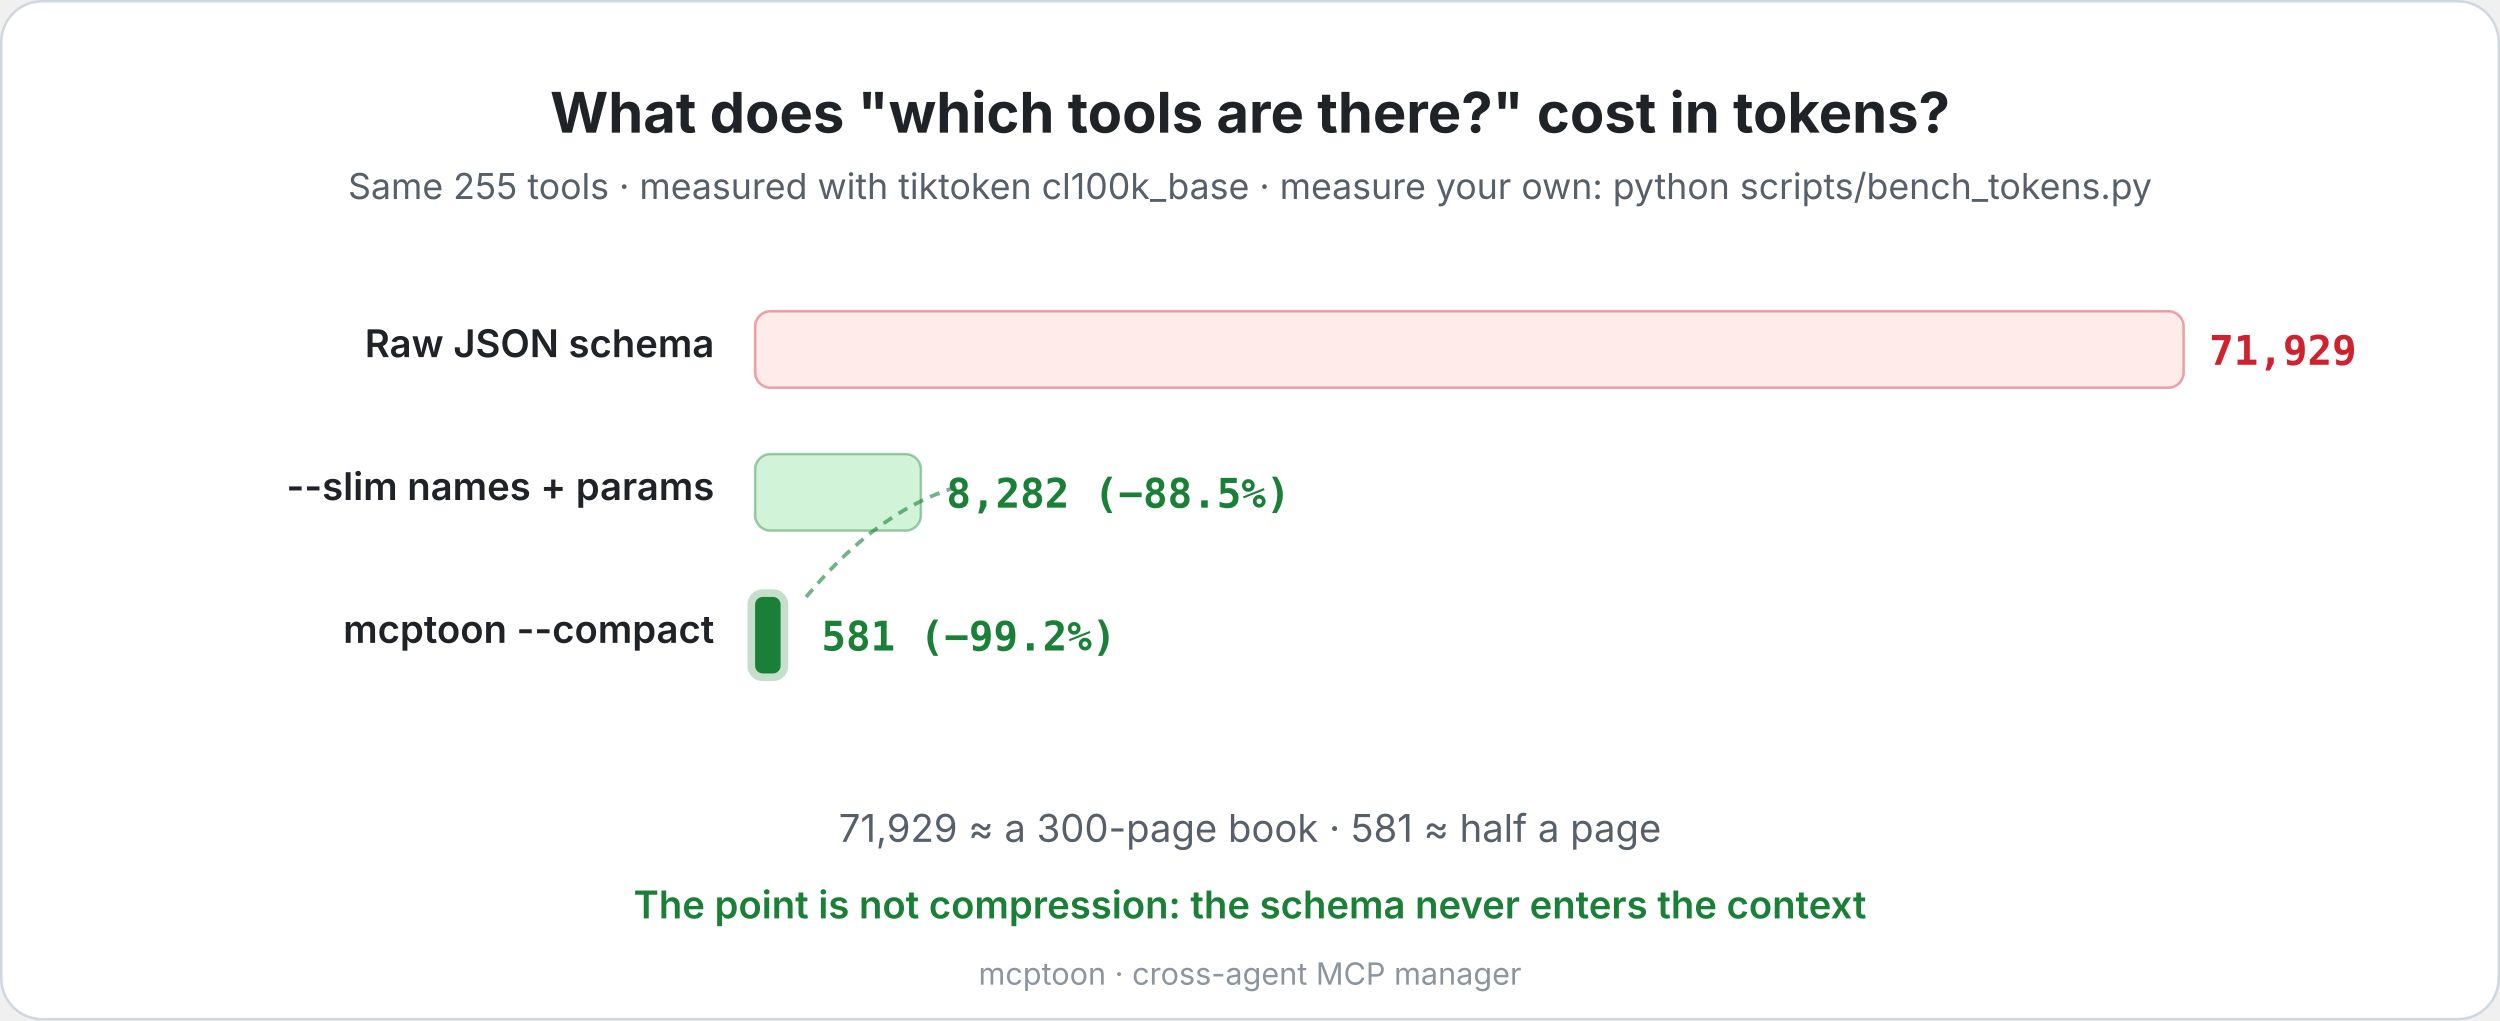
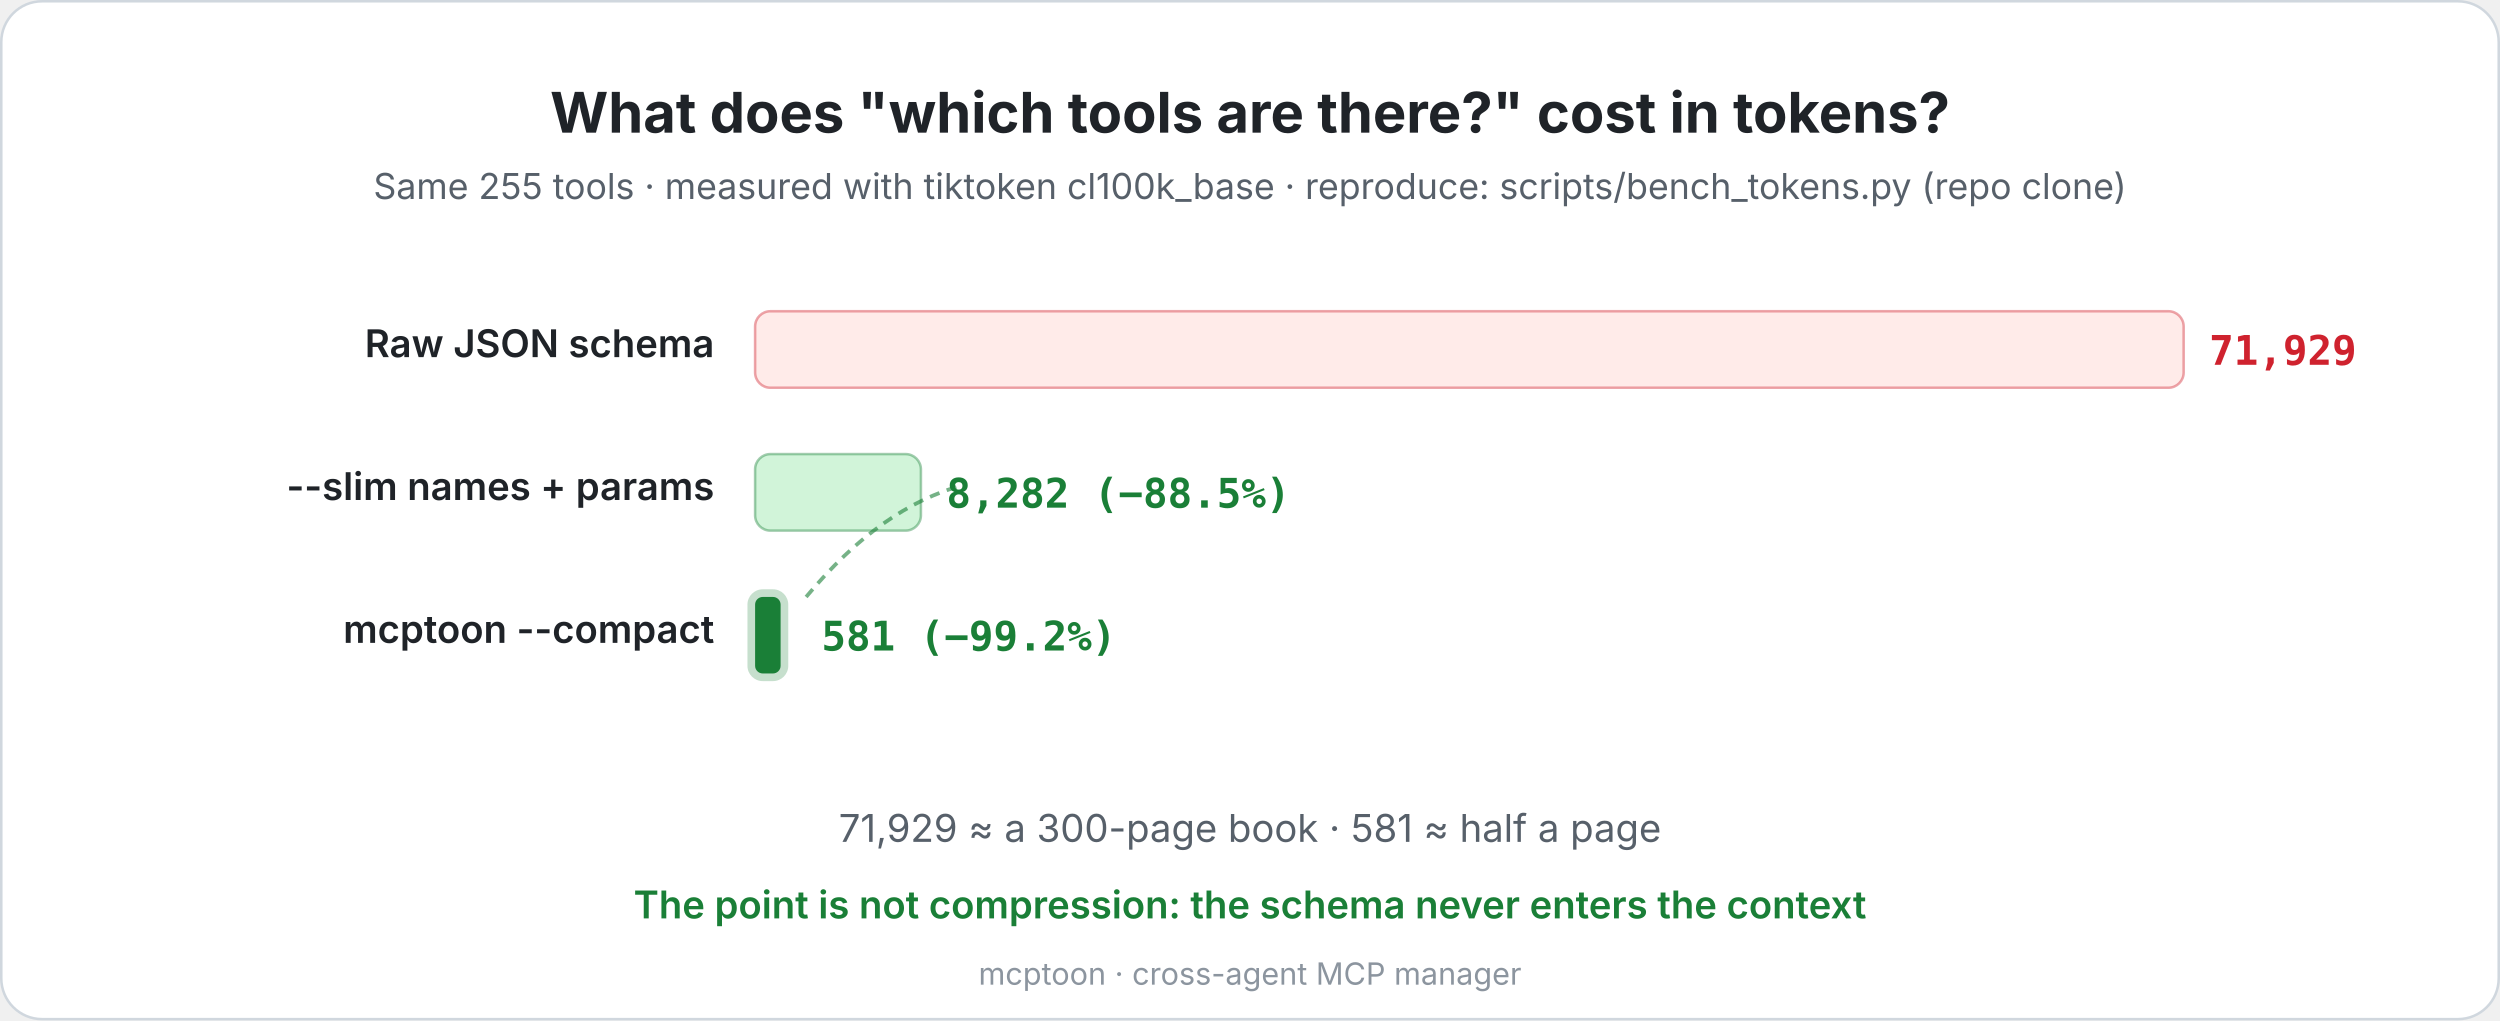
<svg xmlns="http://www.w3.org/2000/svg" viewBox="0 0 980 400" font-family="-apple-system,'Segoe UI',sans-serif">
  <rect x="0.5" y="0.5" width="979" height="399" rx="16" fill="#ffffff" stroke="#d0d7de" />
  <text x="490" y="52" text-anchor="middle" font-size="22" font-weight="700" fill="#1f2328">What does "which tools are there?" cost in tokens?</text>
-   <text x="490" y="78" text-anchor="middle" font-size="14" fill="#57606a">Same 255 tools · measured with tiktoken cl100k_base · measure your own: python scripts/bench_tokens.py</text>
+   <text x="490" y="78" text-anchor="middle" font-size="14" fill="#57606a">Same 255 tools · measured with tiktoken cl100k_base · reproduce: scripts/bench_tokens.py (repo clone)</text>
  <text x="280" y="140" text-anchor="end" font-size="15" font-weight="600" fill="#1f2328">Raw JSON schema</text>
  <rect x="296" y="122" width="560" height="30" rx="6" fill="#ffebe9" stroke="#cf222e" stroke-opacity="0.4" />
  <text x="866" y="143" font-size="16" font-weight="700" fill="#cf222e" font-family="ui-monospace,Consolas,monospace">71,929</text>
  <text x="280" y="196" text-anchor="end" font-size="15" font-weight="600" fill="#1f2328">--slim names + params</text>
  <rect x="296" y="178" width="65" height="30" rx="6" fill="#d1f4d9" stroke="#1a7f37" stroke-opacity="0.4" />
  <text x="371" y="199" font-size="16" font-weight="700" fill="#1a7f37" font-family="ui-monospace,Consolas,monospace">8,282 (−88.5%)</text>
  <text x="280" y="252" text-anchor="end" font-size="15" font-weight="600" fill="#1f2328">mcptoon --compact</text>
  <rect x="296" y="234" width="10" height="30" rx="3" fill="#1a7f37" />
  <rect x="293" y="231" width="16" height="36" rx="6" fill="#1a7f37" opacity="0.25" />
  <text x="322" y="255" font-size="16" font-weight="700" fill="#1a7f37" font-family="ui-monospace,Consolas,monospace">581 (−99.2%)</text>
  <path d="M316,234 C336,210 356,196 378,190" fill="none" stroke="#1a7f37" stroke-width="1.5" stroke-dasharray="4,3" opacity="0.6" />
  <text x="490" y="330" text-anchor="middle" font-size="15" fill="#57606a">71,929 ≈ a 300-page book · 581 ≈ half a page</text>
  <text x="490" y="360" text-anchor="middle" font-size="15" font-weight="600" fill="#1a7f37">The point is not compression: the schema never enters the context</text>
  <text x="490" y="386" text-anchor="middle" font-size="12" fill="#8c959f">mcptoon · cross-agent MCP manager</text>
</svg>
